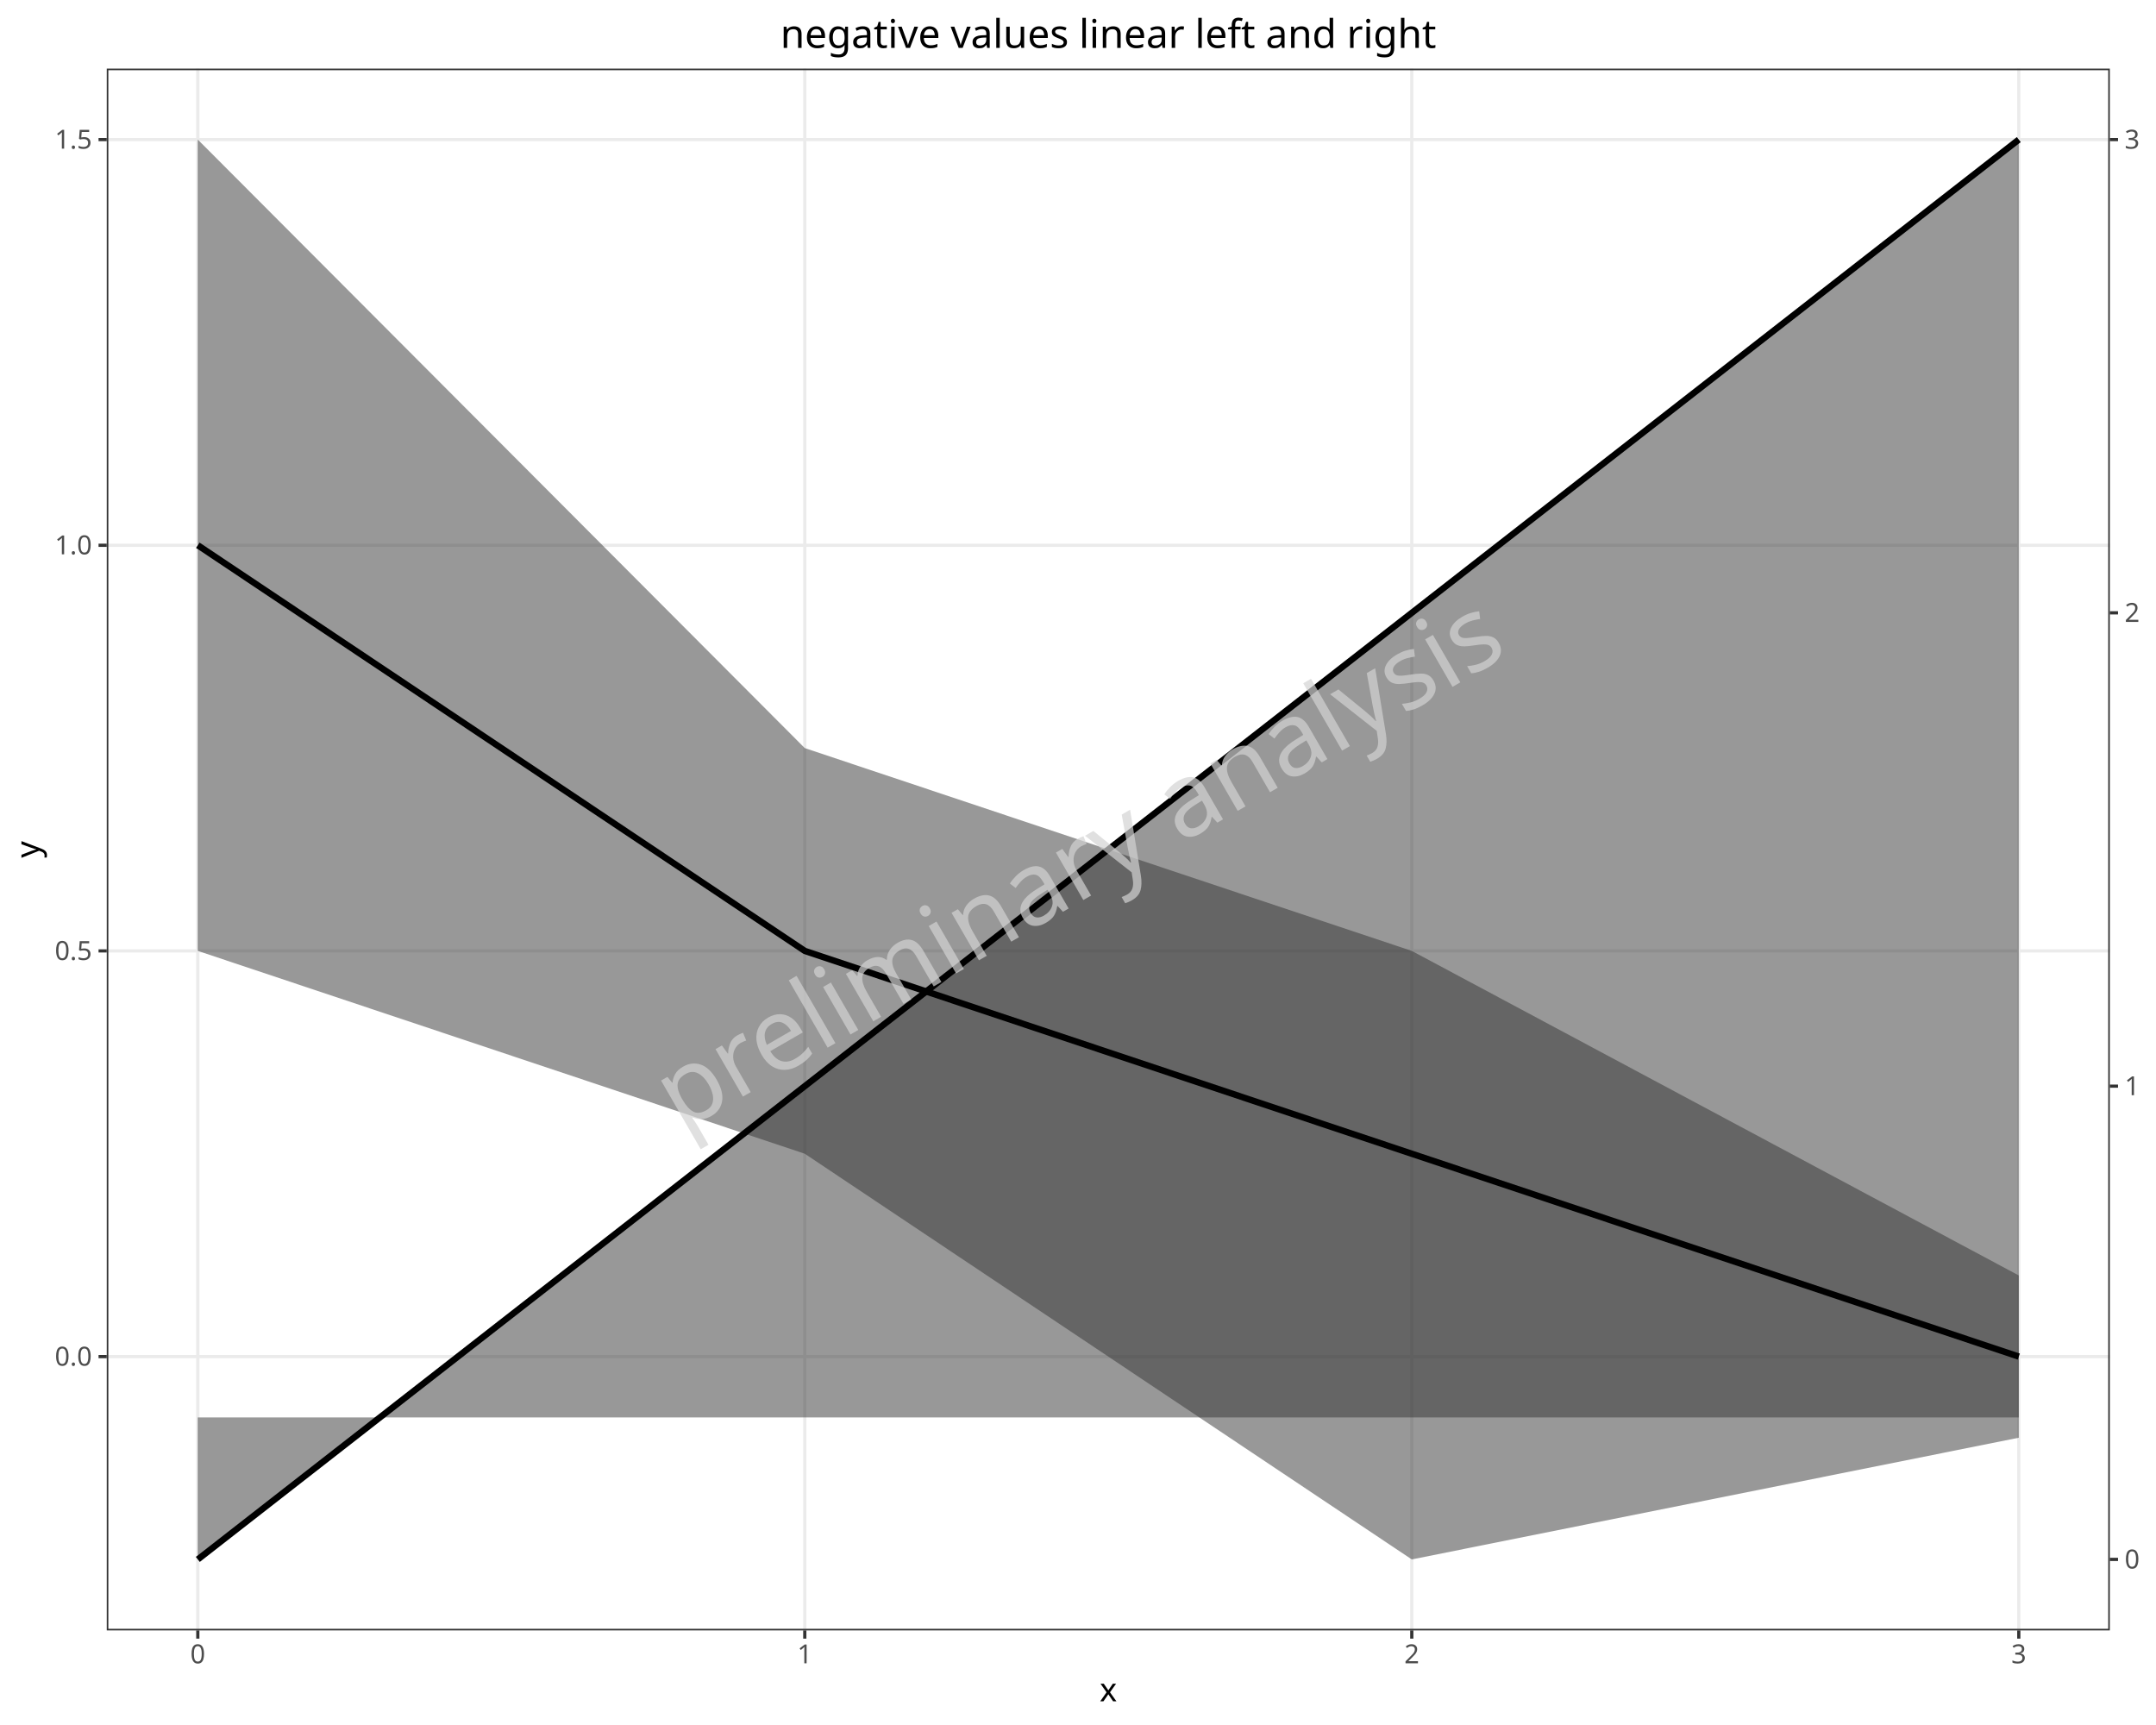
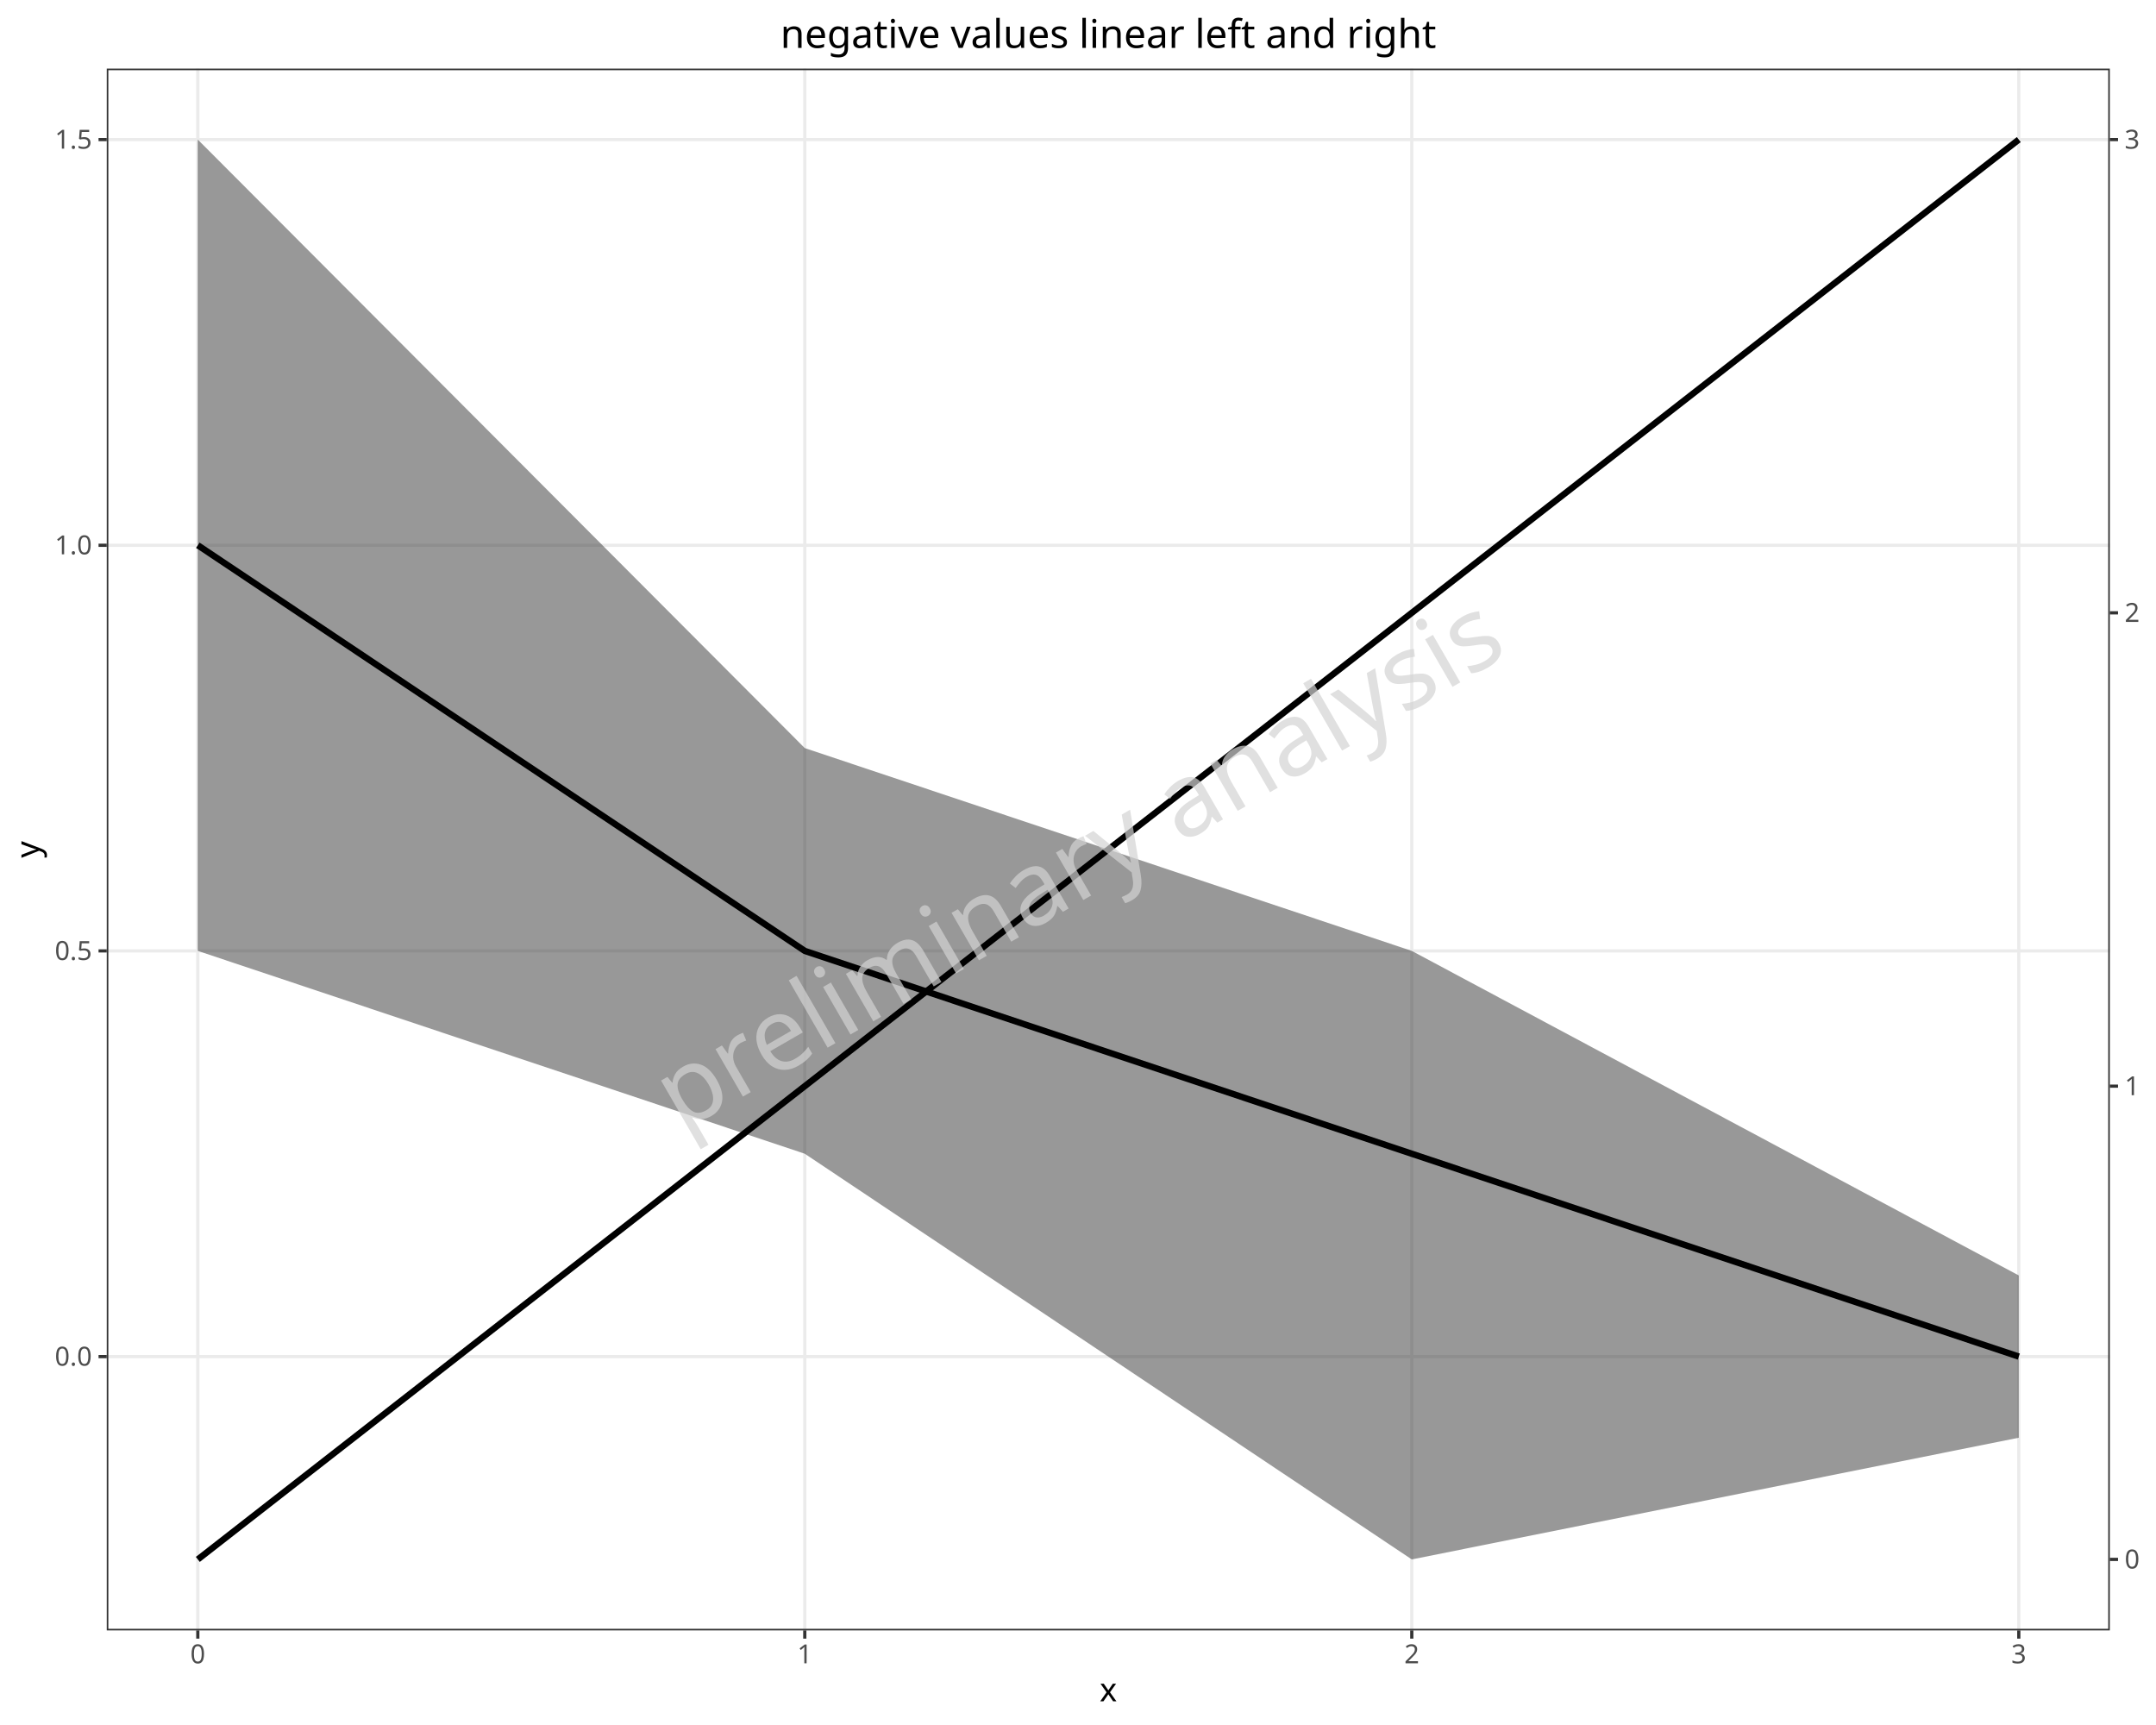
<svg xmlns="http://www.w3.org/2000/svg" class="svglite" data-engine-version="2.0" width="720.00pt" height="576.00pt" viewBox="0 0 720.00 576.00">
  <defs>
    <style type="text/css">
    .svglite line, .svglite polyline, .svglite polygon, .svglite path, .svglite rect, .svglite circle {
      fill: none;
      stroke: #000000;
      stroke-linecap: round;
      stroke-linejoin: round;
      stroke-miterlimit: 10.00;
    }
  </style>
  </defs>
  <rect width="100%" height="100%" style="stroke: none; fill: #FFFFFF;" />
  <defs>
    <clipPath id="cpMC4wMHw3MjAuMDB8MC4wMHw1NzYuMDA=">
      <rect x="0.00" y="0.00" width="720.00" height="576.00" />
    </clipPath>
  </defs>
  <g clip-path="url(#cpMC4wMHw3MjAuMDB8MC4wMHw1NzYuMDA=)">
    <rect x="0" y="0.00" width="720.00" height="576.00" style="stroke-width: 1.07; stroke: #FFFFFF; fill: #FFFFFF;" />
  </g>
  <defs>
    <clipPath id="cpMzUuNjV8NzA0LjU5fDIyLjkwfDU0NC40Mg==">
      <rect x="35.65" y="22.90" width="668.93" height="521.51" />
    </clipPath>
  </defs>
  <g clip-path="url(#cpMzUuNjV8NzA0LjU5fDIyLjkwfDU0NC40Mg==)">
    <rect x="35.65" y="22.90" width="668.93" height="521.51" style="stroke-width: 1.07; stroke: none; fill: #FFFFFF;" />
    <polyline points="35.65,452.98 704.59,452.98 " style="stroke-width: 1.07; stroke: #EBEBEB; stroke-linecap: butt;" />
    <polyline points="35.65,317.52 704.59,317.52 " style="stroke-width: 1.07; stroke: #EBEBEB; stroke-linecap: butt;" />
    <polyline points="35.65,182.07 704.59,182.07 " style="stroke-width: 1.07; stroke: #EBEBEB; stroke-linecap: butt;" />
    <polyline points="35.65,46.61 704.59,46.61 " style="stroke-width: 1.07; stroke: #EBEBEB; stroke-linecap: butt;" />
    <polyline points="66.06,544.42 66.06,22.90 " style="stroke-width: 1.07; stroke: #EBEBEB; stroke-linecap: butt;" />
    <polyline points="268.76,544.42 268.76,22.90 " style="stroke-width: 1.07; stroke: #EBEBEB; stroke-linecap: butt;" />
    <polyline points="471.47,544.42 471.47,22.90 " style="stroke-width: 1.07; stroke: #EBEBEB; stroke-linecap: butt;" />
    <polyline points="674.18,544.42 674.18,22.90 " style="stroke-width: 1.07; stroke: #EBEBEB; stroke-linecap: butt;" />
    <polygon points="66.06,46.61 268.76,249.80 471.47,317.52 674.18,425.89 674.18,480.07 471.47,520.71 268.76,385.25 66.06,317.52 " style="stroke-width: 0.00; stroke: none; stroke-linecap: butt; fill: #333333; fill-opacity: 0.50;" />
    <polyline points="66.06,46.61 268.76,249.80 471.47,317.52 674.18,425.89 " style="stroke-width: 1.07; stroke: none; stroke-linecap: butt;" />
    <polyline points="674.18,480.07 471.47,520.71 268.76,385.25 66.06,317.52 " style="stroke-width: 1.07; stroke: none; stroke-linecap: butt;" />
-     <polygon points="66.06,473.30 268.76,473.30 471.47,473.30 674.18,473.30 674.18,46.61 471.47,204.64 268.76,362.68 66.06,520.71 " style="stroke-width: 0.00; stroke: none; stroke-linecap: butt; fill: #333333; fill-opacity: 0.50;" />
-     <polyline points="66.06,473.30 268.76,473.30 471.47,473.30 674.18,473.30 " style="stroke-width: 1.07; stroke: none; stroke-linecap: butt;" />
+     <polygon points="66.06,520.71 268.76,362.68 471.47,204.64 674.18,46.61 674.18,46.61 471.47,204.64 268.76,362.68 66.06,520.71 " style="stroke-width: 0.00; stroke: none; stroke-linecap: butt; fill: #333333; fill-opacity: 0.50;" />
+     <polyline points="66.06,520.71 268.76,362.68 471.47,204.64 674.18,46.61 " style="stroke-width: 1.07; stroke: none; stroke-linecap: butt;" />
    <polyline points="674.18,46.61 471.47,204.64 268.76,362.68 66.06,520.71 " style="stroke-width: 1.07; stroke: none; stroke-linecap: butt;" />
    <polyline points="66.06,182.07 268.76,317.52 471.47,385.25 674.18,452.98 " style="stroke-width: 2.13; stroke-linecap: butt;" />
    <polyline points="66.06,520.71 268.76,362.68 471.47,204.64 674.18,46.61 " style="stroke-width: 2.13; stroke-linecap: butt;" />
    <rect x="35.65" y="22.90" width="668.93" height="521.51" style="stroke-width: 1.07; stroke: #333333;" />
  </g>
  <g clip-path="url(#cpMC4wMHw3MjAuMDB8MC4wMHw1NzYuMDA=)">
    <text x="30.72" y="456.01" text-anchor="end" style="font-size: 8.80px; fill: #4D4D4D; font-family: sans;" textLength="12.23px" lengthAdjust="spacingAndGlyphs">0.0</text>
    <text x="30.72" y="320.55" text-anchor="end" style="font-size: 8.80px; fill: #4D4D4D; font-family: sans;" textLength="12.23px" lengthAdjust="spacingAndGlyphs">0.5</text>
    <text x="30.72" y="185.09" text-anchor="end" style="font-size: 8.80px; fill: #4D4D4D; font-family: sans;" textLength="12.23px" lengthAdjust="spacingAndGlyphs">1.0</text>
    <text x="30.72" y="49.64" text-anchor="end" style="font-size: 8.80px; fill: #4D4D4D; font-family: sans;" textLength="12.23px" lengthAdjust="spacingAndGlyphs">1.5</text>
    <polyline points="32.91,452.98 35.65,452.98 " style="stroke-width: 1.07; stroke: #333333; stroke-linecap: butt;" />
    <polyline points="32.91,317.52 35.65,317.52 " style="stroke-width: 1.07; stroke: #333333; stroke-linecap: butt;" />
    <polyline points="32.91,182.07 35.65,182.07 " style="stroke-width: 1.07; stroke: #333333; stroke-linecap: butt;" />
    <polyline points="32.91,46.61 35.65,46.61 " style="stroke-width: 1.07; stroke: #333333; stroke-linecap: butt;" />
    <polyline points="707.32,520.71 704.59,520.71 " style="stroke-width: 1.07; stroke: #333333; stroke-linecap: butt;" />
    <polyline points="707.32,362.68 704.59,362.68 " style="stroke-width: 1.07; stroke: #333333; stroke-linecap: butt;" />
    <polyline points="707.32,204.64 704.59,204.64 " style="stroke-width: 1.07; stroke: #333333; stroke-linecap: butt;" />
    <polyline points="707.32,46.61 704.59,46.61 " style="stroke-width: 1.07; stroke: #333333; stroke-linecap: butt;" />
    <text x="709.52" y="523.74" style="font-size: 8.80px; fill: #4D4D4D; font-family: sans;" textLength="4.89px" lengthAdjust="spacingAndGlyphs">0</text>
    <text x="709.52" y="365.71" style="font-size: 8.80px; fill: #4D4D4D; font-family: sans;" textLength="4.89px" lengthAdjust="spacingAndGlyphs">1</text>
    <text x="709.52" y="207.67" style="font-size: 8.80px; fill: #4D4D4D; font-family: sans;" textLength="4.89px" lengthAdjust="spacingAndGlyphs">2</text>
    <text x="709.52" y="49.64" style="font-size: 8.80px; fill: #4D4D4D; font-family: sans;" textLength="4.89px" lengthAdjust="spacingAndGlyphs">3</text>
    <polyline points="66.06,547.16 66.06,544.42 " style="stroke-width: 1.07; stroke: #333333; stroke-linecap: butt;" />
    <polyline points="268.76,547.16 268.76,544.42 " style="stroke-width: 1.07; stroke: #333333; stroke-linecap: butt;" />
    <polyline points="471.47,547.16 471.47,544.42 " style="stroke-width: 1.07; stroke: #333333; stroke-linecap: butt;" />
    <polyline points="674.18,547.16 674.18,544.42 " style="stroke-width: 1.07; stroke: #333333; stroke-linecap: butt;" />
    <text x="66.06" y="555.40" text-anchor="middle" style="font-size: 8.80px; fill: #4D4D4D; font-family: sans;" textLength="4.89px" lengthAdjust="spacingAndGlyphs">0</text>
    <text x="268.76" y="555.40" text-anchor="middle" style="font-size: 8.80px; fill: #4D4D4D; font-family: sans;" textLength="4.89px" lengthAdjust="spacingAndGlyphs">1</text>
    <text x="471.47" y="555.40" text-anchor="middle" style="font-size: 8.80px; fill: #4D4D4D; font-family: sans;" textLength="4.89px" lengthAdjust="spacingAndGlyphs">2</text>
    <text x="674.18" y="555.40" text-anchor="middle" style="font-size: 8.80px; fill: #4D4D4D; font-family: sans;" textLength="4.89px" lengthAdjust="spacingAndGlyphs">3</text>
    <text x="370.12" y="568.10" text-anchor="middle" style="font-size: 11.00px; font-family: sans;" textLength="5.50px" lengthAdjust="spacingAndGlyphs">x</text>
    <text transform="translate(13.05,283.66) rotate(-90)" text-anchor="middle" style="font-size: 11.00px; font-family: sans;" textLength="5.50px" lengthAdjust="spacingAndGlyphs">y</text>
    <text x="370.12" y="15.99" text-anchor="middle" style="font-size: 13.20px; font-family: sans;" textLength="204.00px" lengthAdjust="spacingAndGlyphs">negative values linear left and right</text>
    <text transform="translate(365.87,298.17) rotate(-30)" text-anchor="middle" style="font-size: 34.14px; fill: #D3D3D3; fill-opacity: 0.70; font-family: sans;" textLength="299.85px" lengthAdjust="spacingAndGlyphs">preliminary analysis</text>
  </g>
</svg>
